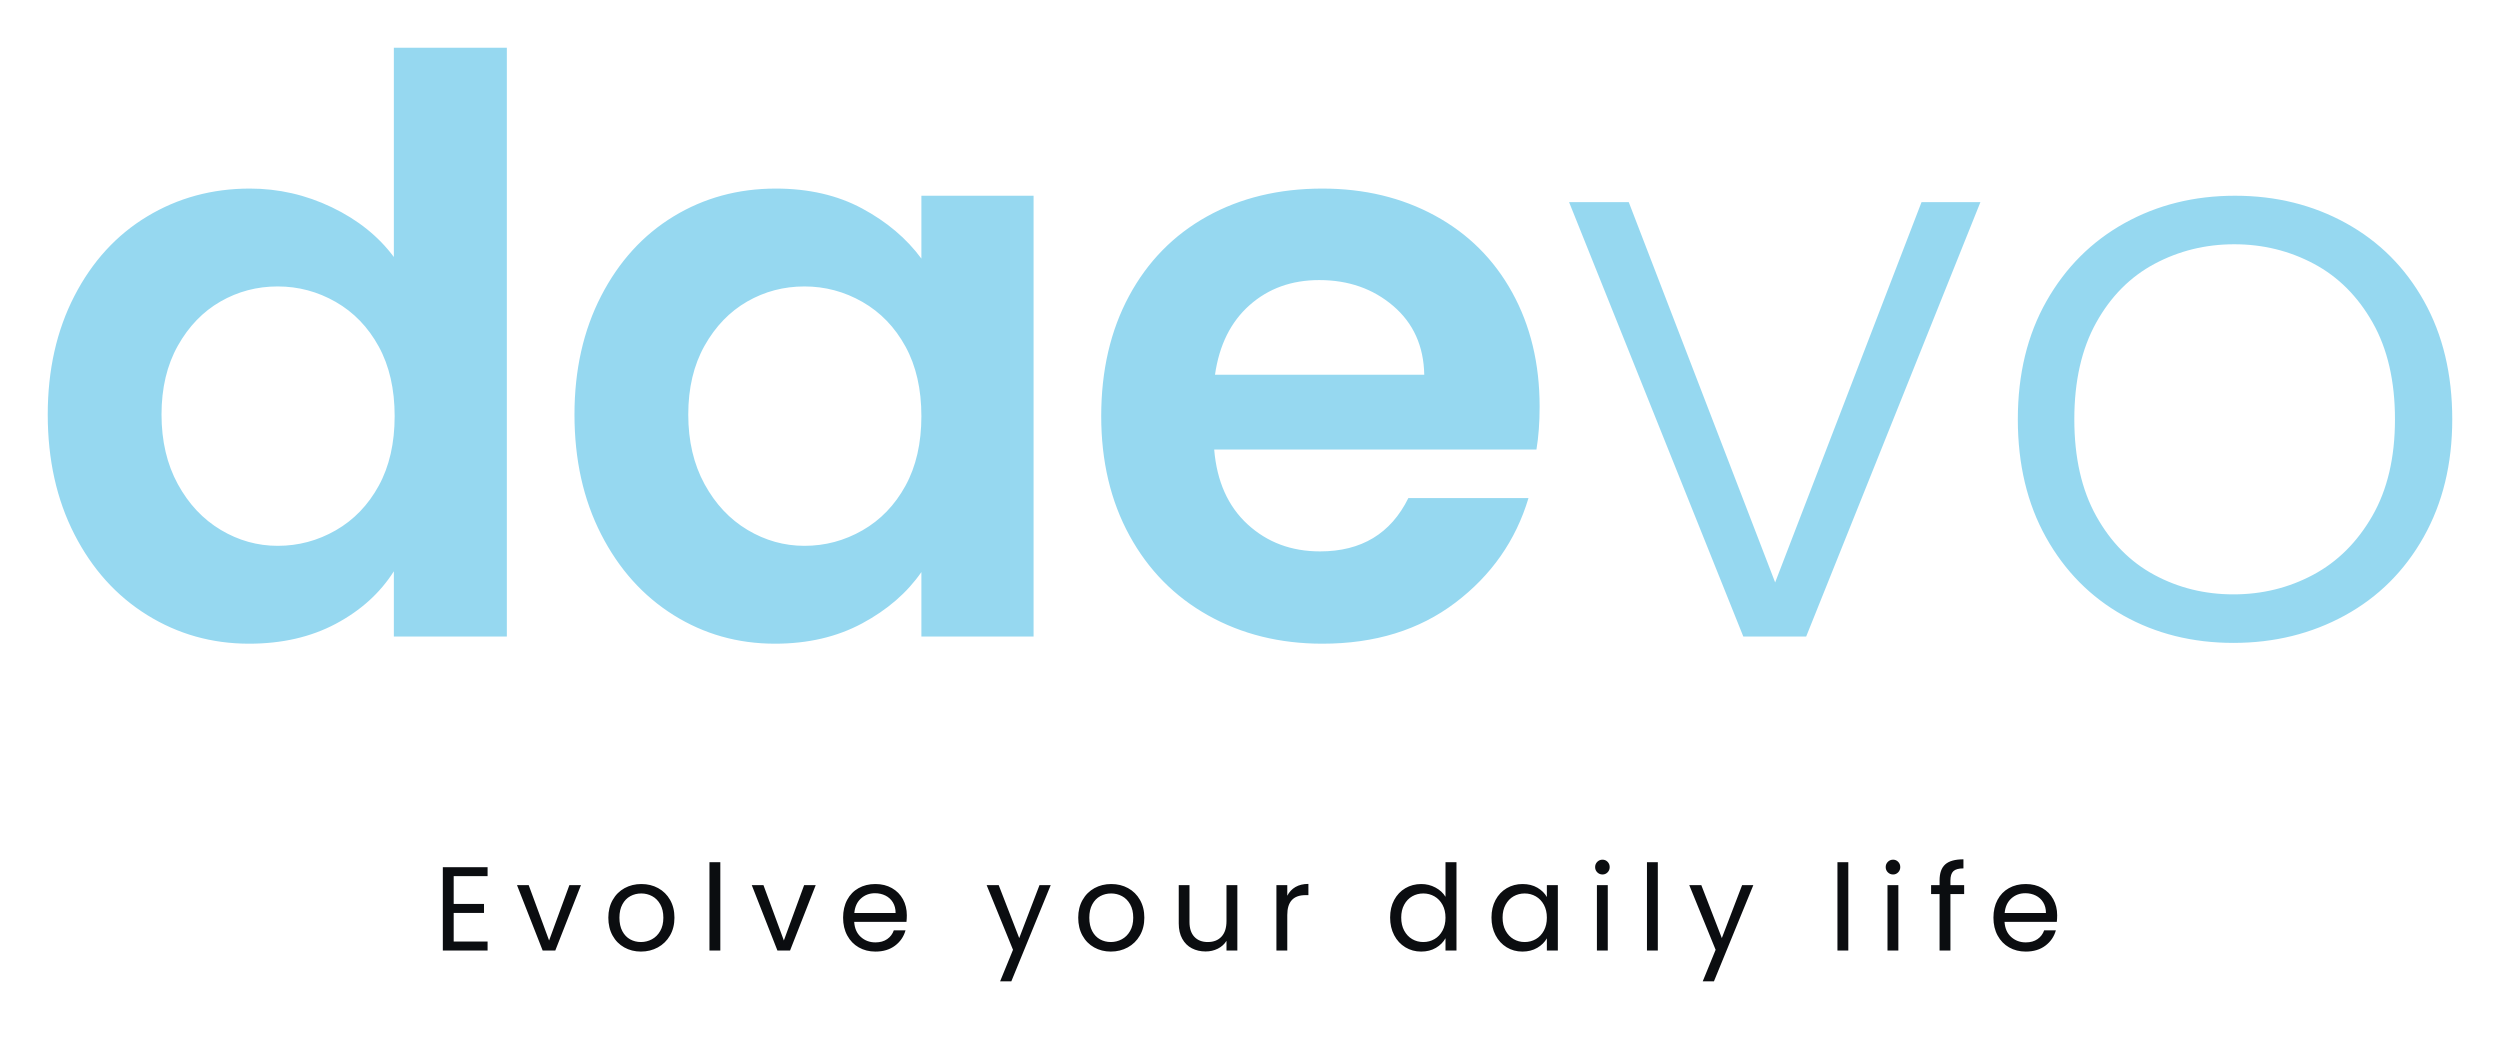
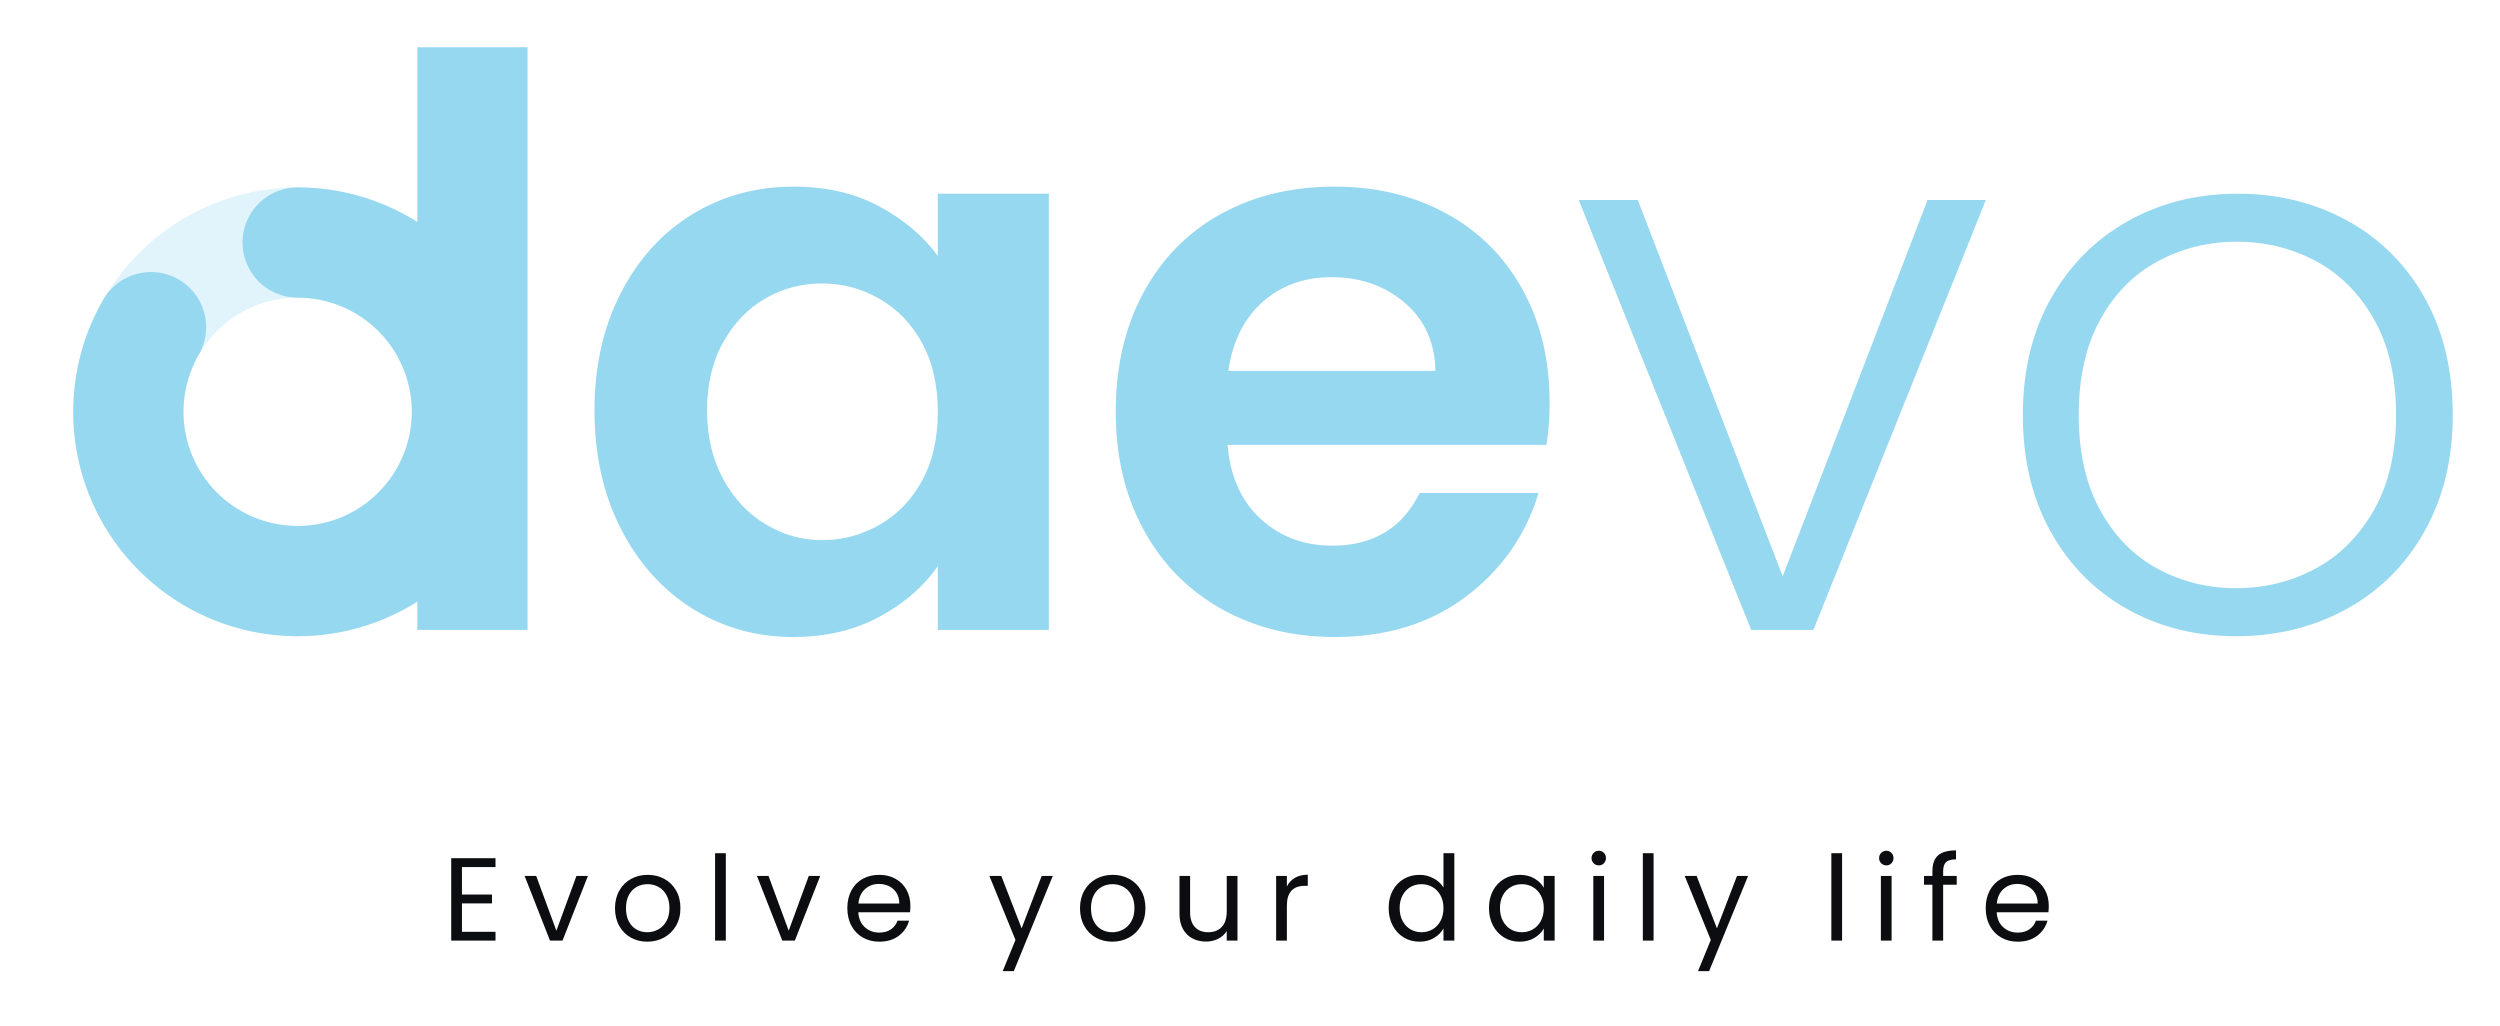
- <svg xmlns="http://www.w3.org/2000/svg" viewBox="-6.00 -80.00 314.20 130.23" width="320" role="img" aria-label="daevo, Evolve your daily life">
-   <g transform="translate(-3.30 0)">
-     <path fill="#96D8F0" d="M28.7 -56.3Q34.1 -56.3 39.0 -53.95Q43.9 -51.6 46.8 -47.7V-74.0H61.0V0.0H46.8V-8.2Q44.2 -4.1 39.5 -1.6Q34.8 0.9 28.6 0.9Q21.6 0.9 15.8 -2.7Q10.0 -6.3 6.65 -12.85Q3.3 -19.4 3.3 -27.9Q3.3 -36.3 6.65 -42.8Q10.0 -49.3 15.8 -52.8Q21.6 -56.3 28.7 -56.3ZM32.2 -44.0Q28.3 -44.0 25.0 -42.1Q21.7 -40.2 19.65 -36.55Q17.6 -32.9 17.6 -27.9Q17.6 -22.9 19.65 -19.15Q21.7 -15.4 25.05 -13.4Q28.4 -11.4 32.2 -11.4Q36.1 -11.4 39.5 -13.35Q42.9 -15.3 44.9 -18.95Q46.9 -22.6 46.9 -27.7Q46.9 -32.8 44.9 -36.45Q42.9 -40.1 39.5 -42.05Q36.1 -44.0 32.2 -44.0Z M94.8 -56.3Q101.0 -56.3 105.65 -53.8Q110.3 -51.3 113.1 -47.5V-55.4H127.2V0.0H113.1V-8.1Q110.4 -4.2 105.65 -1.65Q100.9 0.9 94.7 0.9Q87.7 0.9 81.95 -2.7Q76.2 -6.3 72.85 -12.85Q69.5 -19.4 69.5 -27.9Q69.5 -36.3 72.85 -42.8Q76.2 -49.3 81.95 -52.8Q87.7 -56.3 94.8 -56.3ZM98.4 -44.0Q94.5 -44.0 91.2 -42.1Q87.9 -40.2 85.85 -36.55Q83.8 -32.9 83.8 -27.9Q83.8 -22.9 85.85 -19.15Q87.9 -15.4 91.25 -13.4Q94.6 -11.4 98.4 -11.4Q102.3 -11.4 105.7 -13.35Q109.1 -15.3 111.1 -18.95Q113.1 -22.6 113.1 -27.7Q113.1 -32.8 111.1 -36.45Q109.1 -40.1 105.7 -42.05Q102.3 -44.0 98.4 -44.0Z M190.4 -23.5H149.9Q150.4 -17.5 154.1 -14.1Q157.8 -10.7 163.2 -10.7Q171.0 -10.7 174.3 -17.4H189.4Q187.0 -9.4 180.2 -4.25Q173.4 0.9 163.5 0.9Q155.5 0.9 149.15 -2.65Q142.8 -6.2 139.25 -12.7Q135.7 -19.2 135.7 -27.7Q135.7 -36.3 139.2 -42.8Q142.7 -49.3 149.0 -52.8Q155.3 -56.3 163.5 -56.3Q171.4 -56.3 177.65 -52.9Q183.9 -49.5 187.35 -43.25Q190.8 -37.0 190.8 -28.9Q190.8 -25.9 190.4 -23.5ZM176.3 -32.9Q176.2 -38.3 172.4 -41.55Q168.6 -44.8 163.1 -44.8Q157.9 -44.8 154.35 -41.65Q150.8 -38.5 150.0 -32.9Z M220.4 -6.8 238.8 -54.6H246.2L224.3 0.0H216.4L194.5 -54.6H202.0Z M250.9 -27.3Q250.9 -35.8 254.5 -42.15Q258.1 -48.5 264.3 -51.95Q270.5 -55.4 278.2 -55.4Q285.9 -55.4 292.15 -51.95Q298.4 -48.5 301.95 -42.15Q305.5 -35.8 305.5 -27.3Q305.5 -18.9 301.9 -12.5Q298.3 -6.1 292.0 -2.65Q285.7 0.8 278.0 0.8Q270.3 0.8 264.15 -2.65Q258.0 -6.1 254.45 -12.45Q250.9 -18.8 250.9 -27.3ZM298.3 -27.3Q298.3 -34.5 295.5 -39.45Q292.7 -44.4 288.1 -46.85Q283.5 -49.3 278.1 -49.3Q272.7 -49.3 268.1 -46.85Q263.5 -44.4 260.75 -39.45Q258.0 -34.5 258.0 -27.3Q258.0 -20.1 260.75 -15.15Q263.5 -10.2 268.05 -7.75Q272.6 -5.3 278.0 -5.3Q283.4 -5.3 288.0 -7.75Q292.6 -10.2 295.45 -15.15Q298.3 -20.1 298.3 -27.3Z" />
+ <svg xmlns="http://www.w3.org/2000/svg" viewBox="-6.0 -80.0 317.5 130.2" width="320" role="img" aria-label="daevo, Evolve your daily life">
+   <g>
+     <circle cx="31.80" cy="-27.70" r="21.50" fill="none" stroke="#96D8F0" stroke-opacity="0.28" stroke-width="14.00" />
+     <path d="M 31.80 -49.20 A 21.50 21.50 0 1 1 13.18 -38.45" fill="none" stroke="#96D8F0" stroke-width="14.00" stroke-linecap="round" />
+     <rect x="47.00" y="-74.00" width="14.00" height="74.00" fill="#96D8F0" />
  </g>
-   <g transform="translate(48.50 39.46)">
+   <g transform="translate(66.20 0)">
+     <path fill="#96D8F0" d="M28.6 -56.3Q34.8 -56.3 39.45 -53.8Q44.1 -51.3 46.9 -47.5V-55.4H61.0V0.0H46.9V-8.1Q44.2 -4.2 39.45 -1.65Q34.7 0.9 28.5 0.9Q21.5 0.9 15.75 -2.7Q10.0 -6.3 6.65 -12.85Q3.3 -19.4 3.3 -27.9Q3.3 -36.3 6.65 -42.8Q10.0 -49.3 15.75 -52.8Q21.5 -56.3 28.6 -56.3ZM32.2 -44.0Q28.3 -44.0 25.0 -42.1Q21.7 -40.2 19.65 -36.55Q17.6 -32.9 17.6 -27.9Q17.6 -22.9 19.65 -19.15Q21.7 -15.4 25.05 -13.4Q28.4 -11.4 32.2 -11.4Q36.1 -11.4 39.5 -13.35Q42.9 -15.3 44.9 -18.95Q46.9 -22.6 46.9 -27.7Q46.9 -32.8 44.9 -36.45Q42.9 -40.1 39.5 -42.05Q36.1 -44.0 32.2 -44.0Z M124.2 -23.5H83.7Q84.2 -17.5 87.9 -14.1Q91.6 -10.7 97.0 -10.7Q104.8 -10.7 108.1 -17.4H123.2Q120.8 -9.4 114.0 -4.25Q107.2 0.9 97.3 0.9Q89.3 0.9 82.95 -2.65Q76.6 -6.2 73.05 -12.7Q69.5 -19.2 69.5 -27.7Q69.5 -36.3 73.0 -42.8Q76.5 -49.3 82.8 -52.8Q89.1 -56.3 97.3 -56.3Q105.2 -56.3 111.45 -52.9Q117.7 -49.5 121.15 -43.25Q124.6 -37.0 124.6 -28.9Q124.6 -25.9 124.2 -23.5ZM110.1 -32.9Q110.0 -38.3 106.2 -41.55Q102.4 -44.8 96.9 -44.8Q91.7 -44.8 88.15 -41.65Q84.6 -38.5 83.8 -32.9Z M154.2 -6.8 172.6 -54.6H180.0L158.1 0.0H150.2L128.3 -54.6H135.8Z M184.7 -27.3Q184.7 -35.8 188.3 -42.15Q191.9 -48.5 198.1 -51.95Q204.3 -55.4 212.0 -55.4Q219.7 -55.4 225.95 -51.95Q232.2 -48.5 235.75 -42.15Q239.3 -35.8 239.3 -27.3Q239.3 -18.9 235.7 -12.5Q232.1 -6.1 225.8 -2.65Q219.5 0.8 211.8 0.8Q204.1 0.8 197.95 -2.65Q191.8 -6.1 188.25 -12.45Q184.7 -18.8 184.7 -27.3ZM232.1 -27.3Q232.1 -34.5 229.3 -39.45Q226.5 -44.4 221.9 -46.85Q217.3 -49.3 211.9 -49.3Q206.5 -49.3 201.9 -46.85Q197.3 -44.4 194.55 -39.45Q191.8 -34.5 191.8 -27.3Q191.8 -20.1 194.55 -15.15Q197.3 -10.2 201.85 -7.75Q206.4 -5.3 211.8 -5.3Q217.2 -5.3 221.8 -7.75Q226.4 -10.2 229.25 -15.15Q232.1 -20.1 232.1 -27.3Z" />
+   </g>
+   <g transform="translate(50.15 39.46)">
    <path fill="#0B0D10" d="M2.52 -9.345V-5.85H6.33V-4.725H2.52V-1.125H6.78V0.0H1.155V-10.47H6.78V-9.345Z M14.51 -1.26 17.06 -8.22H18.515L15.29 0.0H13.7L10.475 -8.22H11.945Z M21.955 -4.125Q21.955 -5.385 22.502 -6.352Q23.05 -7.32 23.995 -7.838Q24.94 -8.355 26.11 -8.355Q27.28 -8.355 28.225 -7.838Q29.17 -7.32 29.718 -6.36Q30.265 -5.4 30.265 -4.125Q30.265 -2.85 29.703 -1.883Q29.14 -0.915 28.18 -0.39Q27.22 0.135 26.05 0.135Q24.895 0.135 23.957 -0.39Q23.02 -0.915 22.487 -1.883Q21.955 -2.85 21.955 -4.125ZM28.87 -4.125Q28.87 -5.115 28.48 -5.805Q28.09 -6.495 27.46 -6.832Q26.83 -7.17 26.095 -7.17Q25.345 -7.17 24.722 -6.832Q24.1 -6.495 23.725 -5.805Q23.35 -5.115 23.35 -4.125Q23.35 -3.12 23.717 -2.43Q24.085 -1.74 24.7 -1.402Q25.315 -1.065 26.05 -1.065Q26.785 -1.065 27.43 -1.41Q28.075 -1.755 28.472 -2.445Q28.87 -3.135 28.87 -4.125Z M36.03 -11.1V0.0H34.665V-11.1Z M44.015 -1.26 46.565 -8.22H48.02L44.795 0.0H43.205L39.98 -8.22H41.45Z M59.425 -3.6H52.855Q52.93 -2.385 53.688 -1.702Q54.445 -1.02 55.525 -1.02Q56.41 -1.02 57.002 -1.433Q57.595 -1.845 57.835 -2.535H59.305Q58.975 -1.35 57.985 -0.607Q56.995 0.135 55.525 0.135Q54.355 0.135 53.432 -0.39Q52.51 -0.915 51.985 -1.883Q51.46 -2.85 51.46 -4.125Q51.46 -5.4 51.97 -6.36Q52.48 -7.32 53.402 -7.838Q54.325 -8.355 55.525 -8.355Q56.695 -8.355 57.595 -7.845Q58.495 -7.335 58.983 -6.442Q59.47 -5.55 59.47 -4.425Q59.47 -4.035 59.425 -3.6ZM55.465 -7.2Q54.43 -7.2 53.703 -6.54Q52.975 -5.88 52.87 -4.71H58.06Q58.06 -5.49 57.715 -6.053Q57.37 -6.615 56.777 -6.907Q56.185 -7.2 55.465 -7.2Z M77.555 -8.22 72.605 3.87H71.195L72.815 -0.09L69.5 -8.22H71.015L73.595 -1.56L76.145 -8.22Z M81.01 -4.125Q81.01 -5.385 81.557 -6.352Q82.105 -7.32 83.05 -7.838Q83.995 -8.355 85.165 -8.355Q86.335 -8.355 87.28 -7.838Q88.225 -7.32 88.772 -6.36Q89.32 -5.4 89.32 -4.125Q89.32 -2.85 88.757 -1.883Q88.195 -0.915 87.235 -0.39Q86.275 0.135 85.105 0.135Q83.95 0.135 83.012 -0.39Q82.075 -0.915 81.542 -1.883Q81.01 -2.85 81.01 -4.125ZM87.925 -4.125Q87.925 -5.115 87.535 -5.805Q87.145 -6.495 86.515 -6.832Q85.885 -7.17 85.15 -7.17Q84.4 -7.17 83.778 -6.832Q83.155 -6.495 82.78 -5.805Q82.405 -5.115 82.405 -4.125Q82.405 -3.12 82.773 -2.43Q83.14 -1.74 83.755 -1.402Q84.37 -1.065 85.105 -1.065Q85.84 -1.065 86.485 -1.41Q87.13 -1.755 87.528 -2.445Q87.925 -3.135 87.925 -4.125Z M101.01 -8.22V0.0H99.645V-1.215Q99.255 -0.585 98.558 -0.232Q97.86 0.12 97.02 0.12Q96.06 0.12 95.295 -0.277Q94.53 -0.675 94.088 -1.47Q93.645 -2.265 93.645 -3.405V-8.22H94.995V-3.585Q94.995 -2.37 95.61 -1.718Q96.225 -1.065 97.29 -1.065Q98.385 -1.065 99.015 -1.74Q99.645 -2.415 99.645 -3.705V-8.22Z M109.94 -8.37V-6.96H109.58Q107.285 -6.96 107.285 -4.47V0.0H105.92V-8.22H107.285V-6.885Q107.645 -7.59 108.312 -7.98Q108.98 -8.37 109.94 -8.37Z M124.125 -8.355Q125.085 -8.355 125.91 -7.912Q126.735 -7.47 127.17 -6.75V-11.1H128.55V0.0H127.17V-1.545Q126.765 -0.81 125.97 -0.337Q125.175 0.135 124.11 0.135Q123.015 0.135 122.123 -0.405Q121.23 -0.945 120.72 -1.92Q120.21 -2.895 120.21 -4.14Q120.21 -5.4 120.72 -6.352Q121.23 -7.305 122.123 -7.83Q123.015 -8.355 124.125 -8.355ZM124.38 -7.17Q123.615 -7.17 122.985 -6.81Q122.355 -6.45 121.98 -5.76Q121.605 -5.07 121.605 -4.14Q121.605 -3.195 121.98 -2.497Q122.355 -1.8 122.985 -1.432Q123.615 -1.065 124.38 -1.065Q125.145 -1.065 125.783 -1.432Q126.42 -1.8 126.795 -2.497Q127.17 -3.195 127.17 -4.125Q127.17 -5.055 126.795 -5.745Q126.42 -6.435 125.783 -6.803Q125.145 -7.17 124.38 -7.17Z M136.85 -8.355Q137.93 -8.355 138.725 -7.89Q139.52 -7.425 139.91 -6.72V-8.22H141.29V0.0H139.91V-1.53Q139.505 -0.81 138.702 -0.337Q137.9 0.135 136.835 0.135Q135.74 0.135 134.855 -0.405Q133.97 -0.945 133.46 -1.92Q132.95 -2.895 132.95 -4.14Q132.95 -5.4 133.46 -6.352Q133.97 -7.305 134.863 -7.83Q135.755 -8.355 136.85 -8.355ZM137.12 -7.17Q136.355 -7.17 135.725 -6.81Q135.095 -6.45 134.72 -5.76Q134.345 -5.07 134.345 -4.14Q134.345 -3.195 134.72 -2.497Q135.095 -1.8 135.725 -1.432Q136.355 -1.065 137.12 -1.065Q137.885 -1.065 138.523 -1.432Q139.16 -1.8 139.535 -2.497Q139.91 -3.195 139.91 -4.125Q139.91 -5.055 139.535 -5.745Q139.16 -6.435 138.523 -6.803Q137.885 -7.17 137.12 -7.17Z M145.975 -10.485Q145.975 -10.875 146.245 -11.145Q146.515 -11.415 146.905 -11.415Q147.28 -11.415 147.543 -11.145Q147.805 -10.875 147.805 -10.485Q147.805 -10.095 147.543 -9.825Q147.28 -9.555 146.905 -9.555Q146.515 -9.555 146.245 -9.825Q145.975 -10.095 145.975 -10.485ZM147.565 -8.22V0.0H146.2V-8.22Z M153.855 -11.1V0.0H152.49V-11.1Z M165.86 -8.22 160.91 3.87H159.5L161.12 -0.09L157.805 -8.22H159.32L161.9 -1.56L164.45 -8.22Z M177.795 -11.1V0.0H176.43V-11.1Z M182.495 -10.485Q182.495 -10.875 182.765 -11.145Q183.035 -11.415 183.425 -11.415Q183.8 -11.415 184.062 -11.145Q184.325 -10.875 184.325 -10.485Q184.325 -10.095 184.062 -9.825Q183.8 -9.555 183.425 -9.555Q183.035 -9.555 182.765 -9.825Q182.495 -10.095 182.495 -10.485ZM184.085 -8.22V0.0H182.72V-8.22Z M192.355 -7.095H190.63V0.0H189.265V-7.095H188.2V-8.22H189.265V-8.805Q189.265 -10.185 189.977 -10.822Q190.69 -11.46 192.265 -11.46V-10.32Q191.365 -10.32 190.997 -9.968Q190.63 -9.615 190.63 -8.805V-8.22H192.355Z M204 -3.6H197.43Q197.505 -2.385 198.262 -1.702Q199.02 -1.02 200.1 -1.02Q200.985 -1.02 201.577 -1.433Q202.17 -1.845 202.41 -2.535H203.88Q203.55 -1.35 202.56 -0.607Q201.57 0.135 200.1 0.135Q198.93 0.135 198.007 -0.39Q197.085 -0.915 196.56 -1.883Q196.035 -2.85 196.035 -4.125Q196.035 -5.4 196.545 -6.36Q197.055 -7.32 197.977 -7.838Q198.9 -8.355 200.1 -8.355Q201.27 -8.355 202.17 -7.845Q203.07 -7.335 203.557 -6.442Q204.045 -5.55 204.045 -4.425Q204.045 -4.035 204 -3.6ZM200.04 -7.2Q199.005 -7.2 198.277 -6.54Q197.55 -5.88 197.445 -4.71H202.635Q202.635 -5.49 202.29 -6.053Q201.945 -6.615 201.352 -6.907Q200.76 -7.2 200.04 -7.2Z" />
  </g>
</svg>
